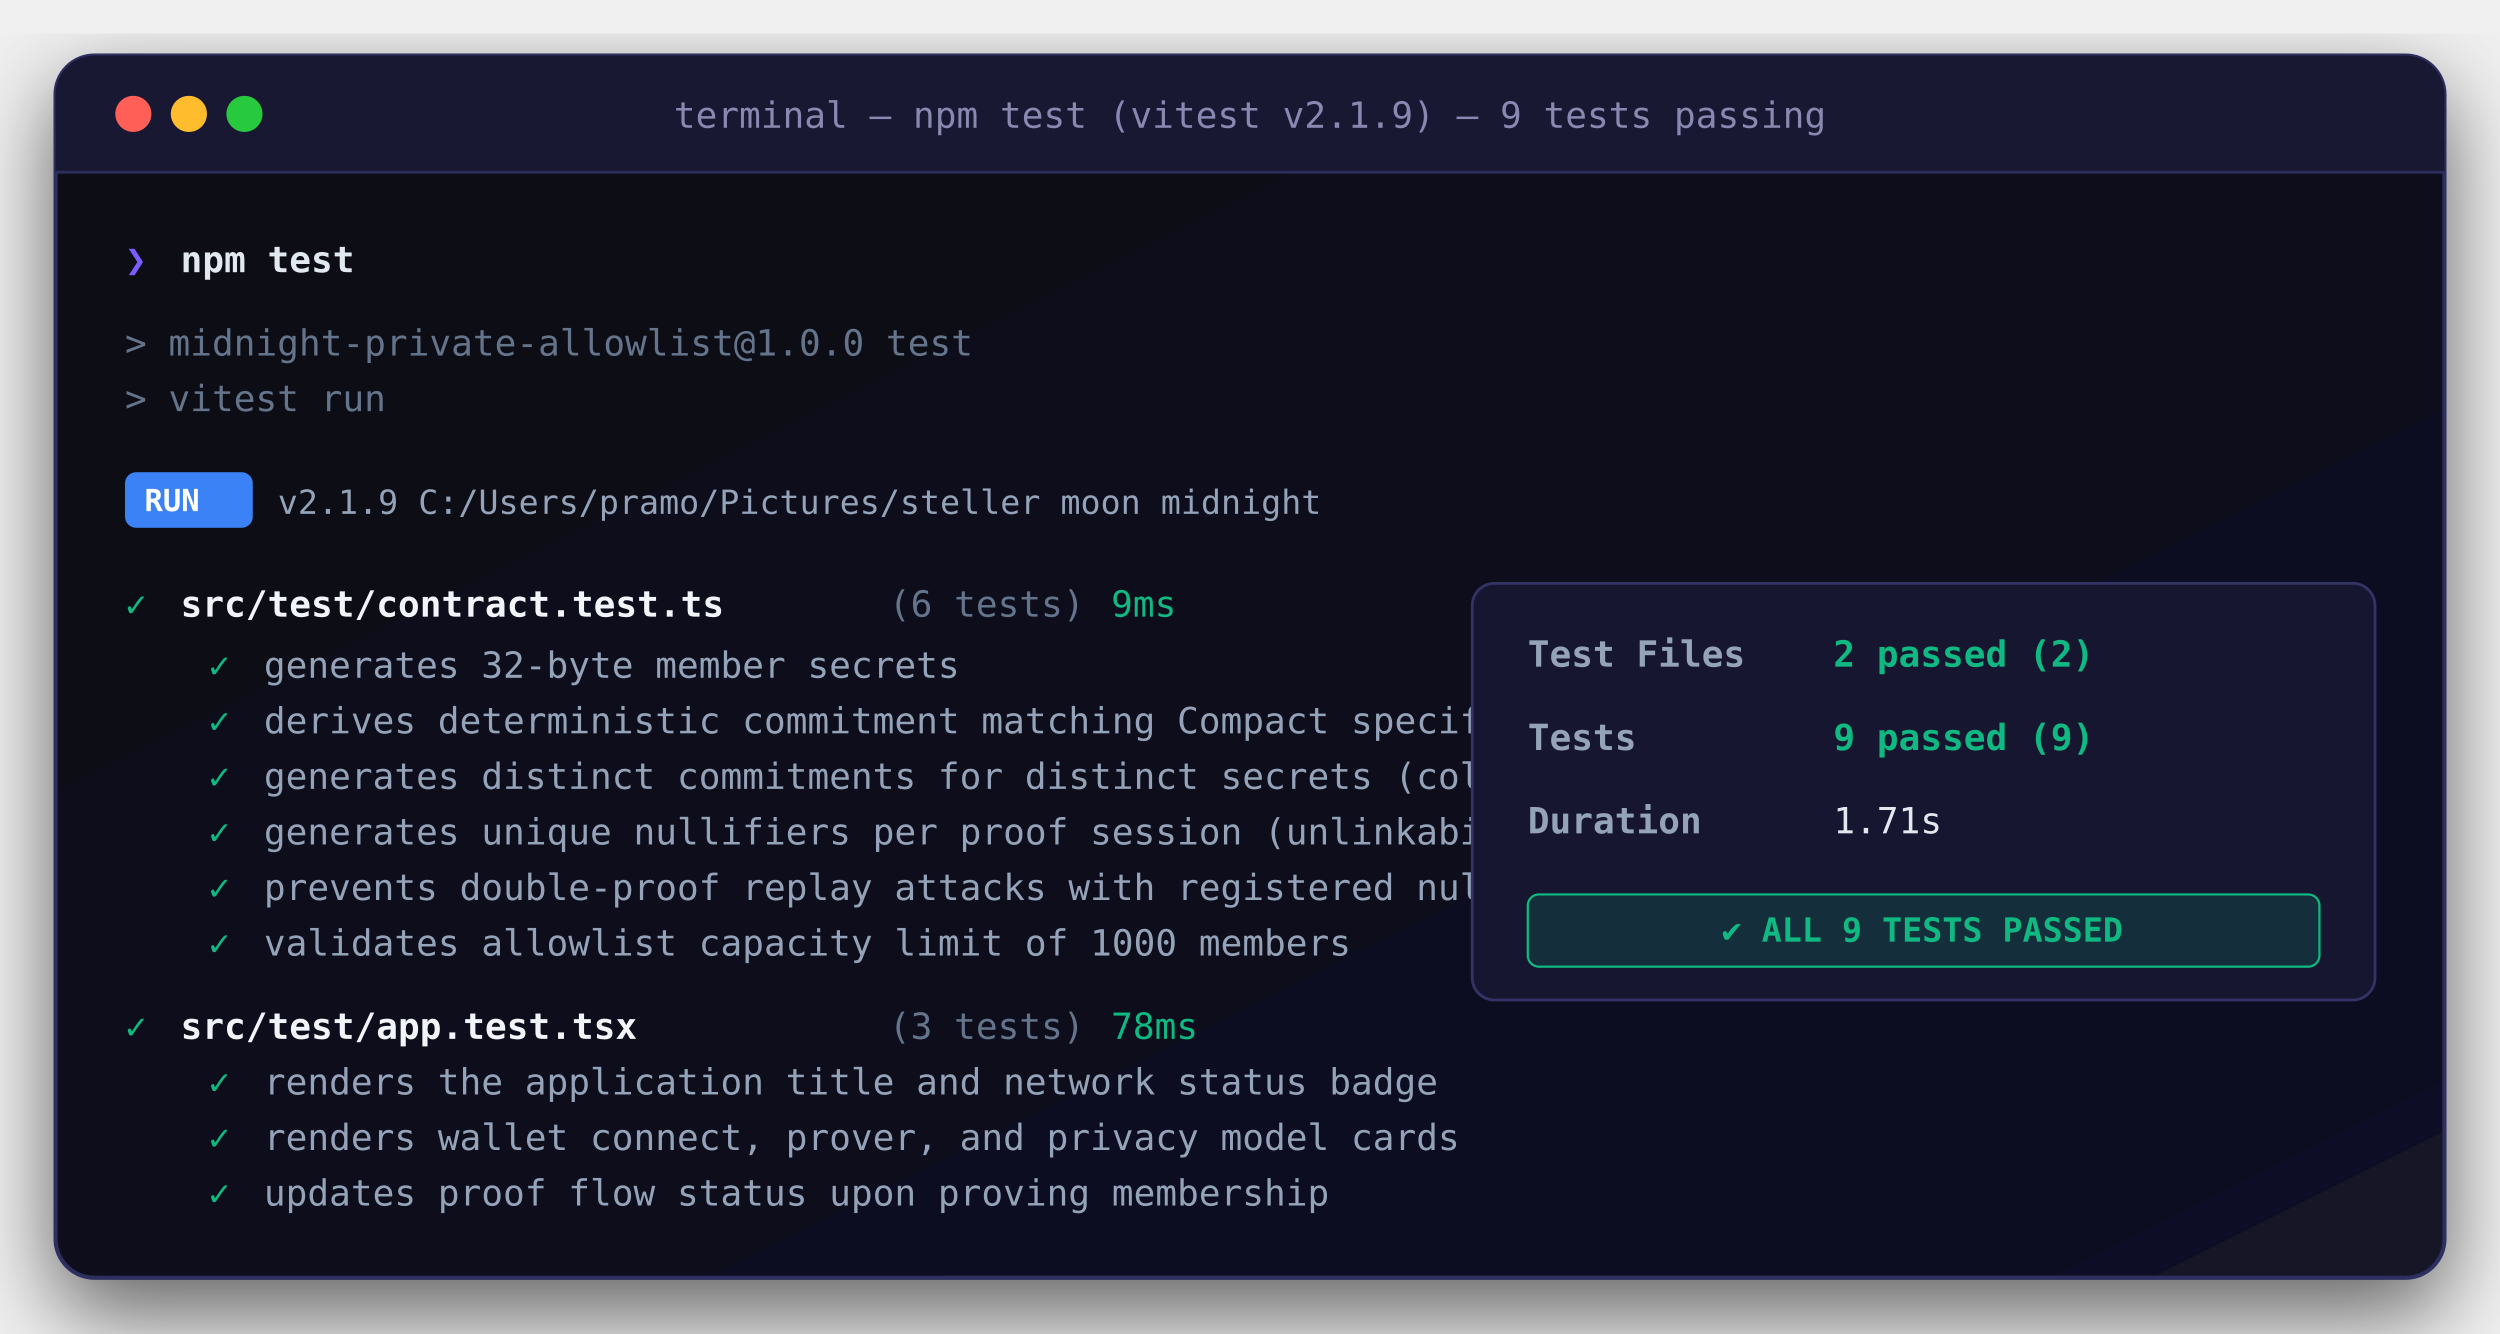
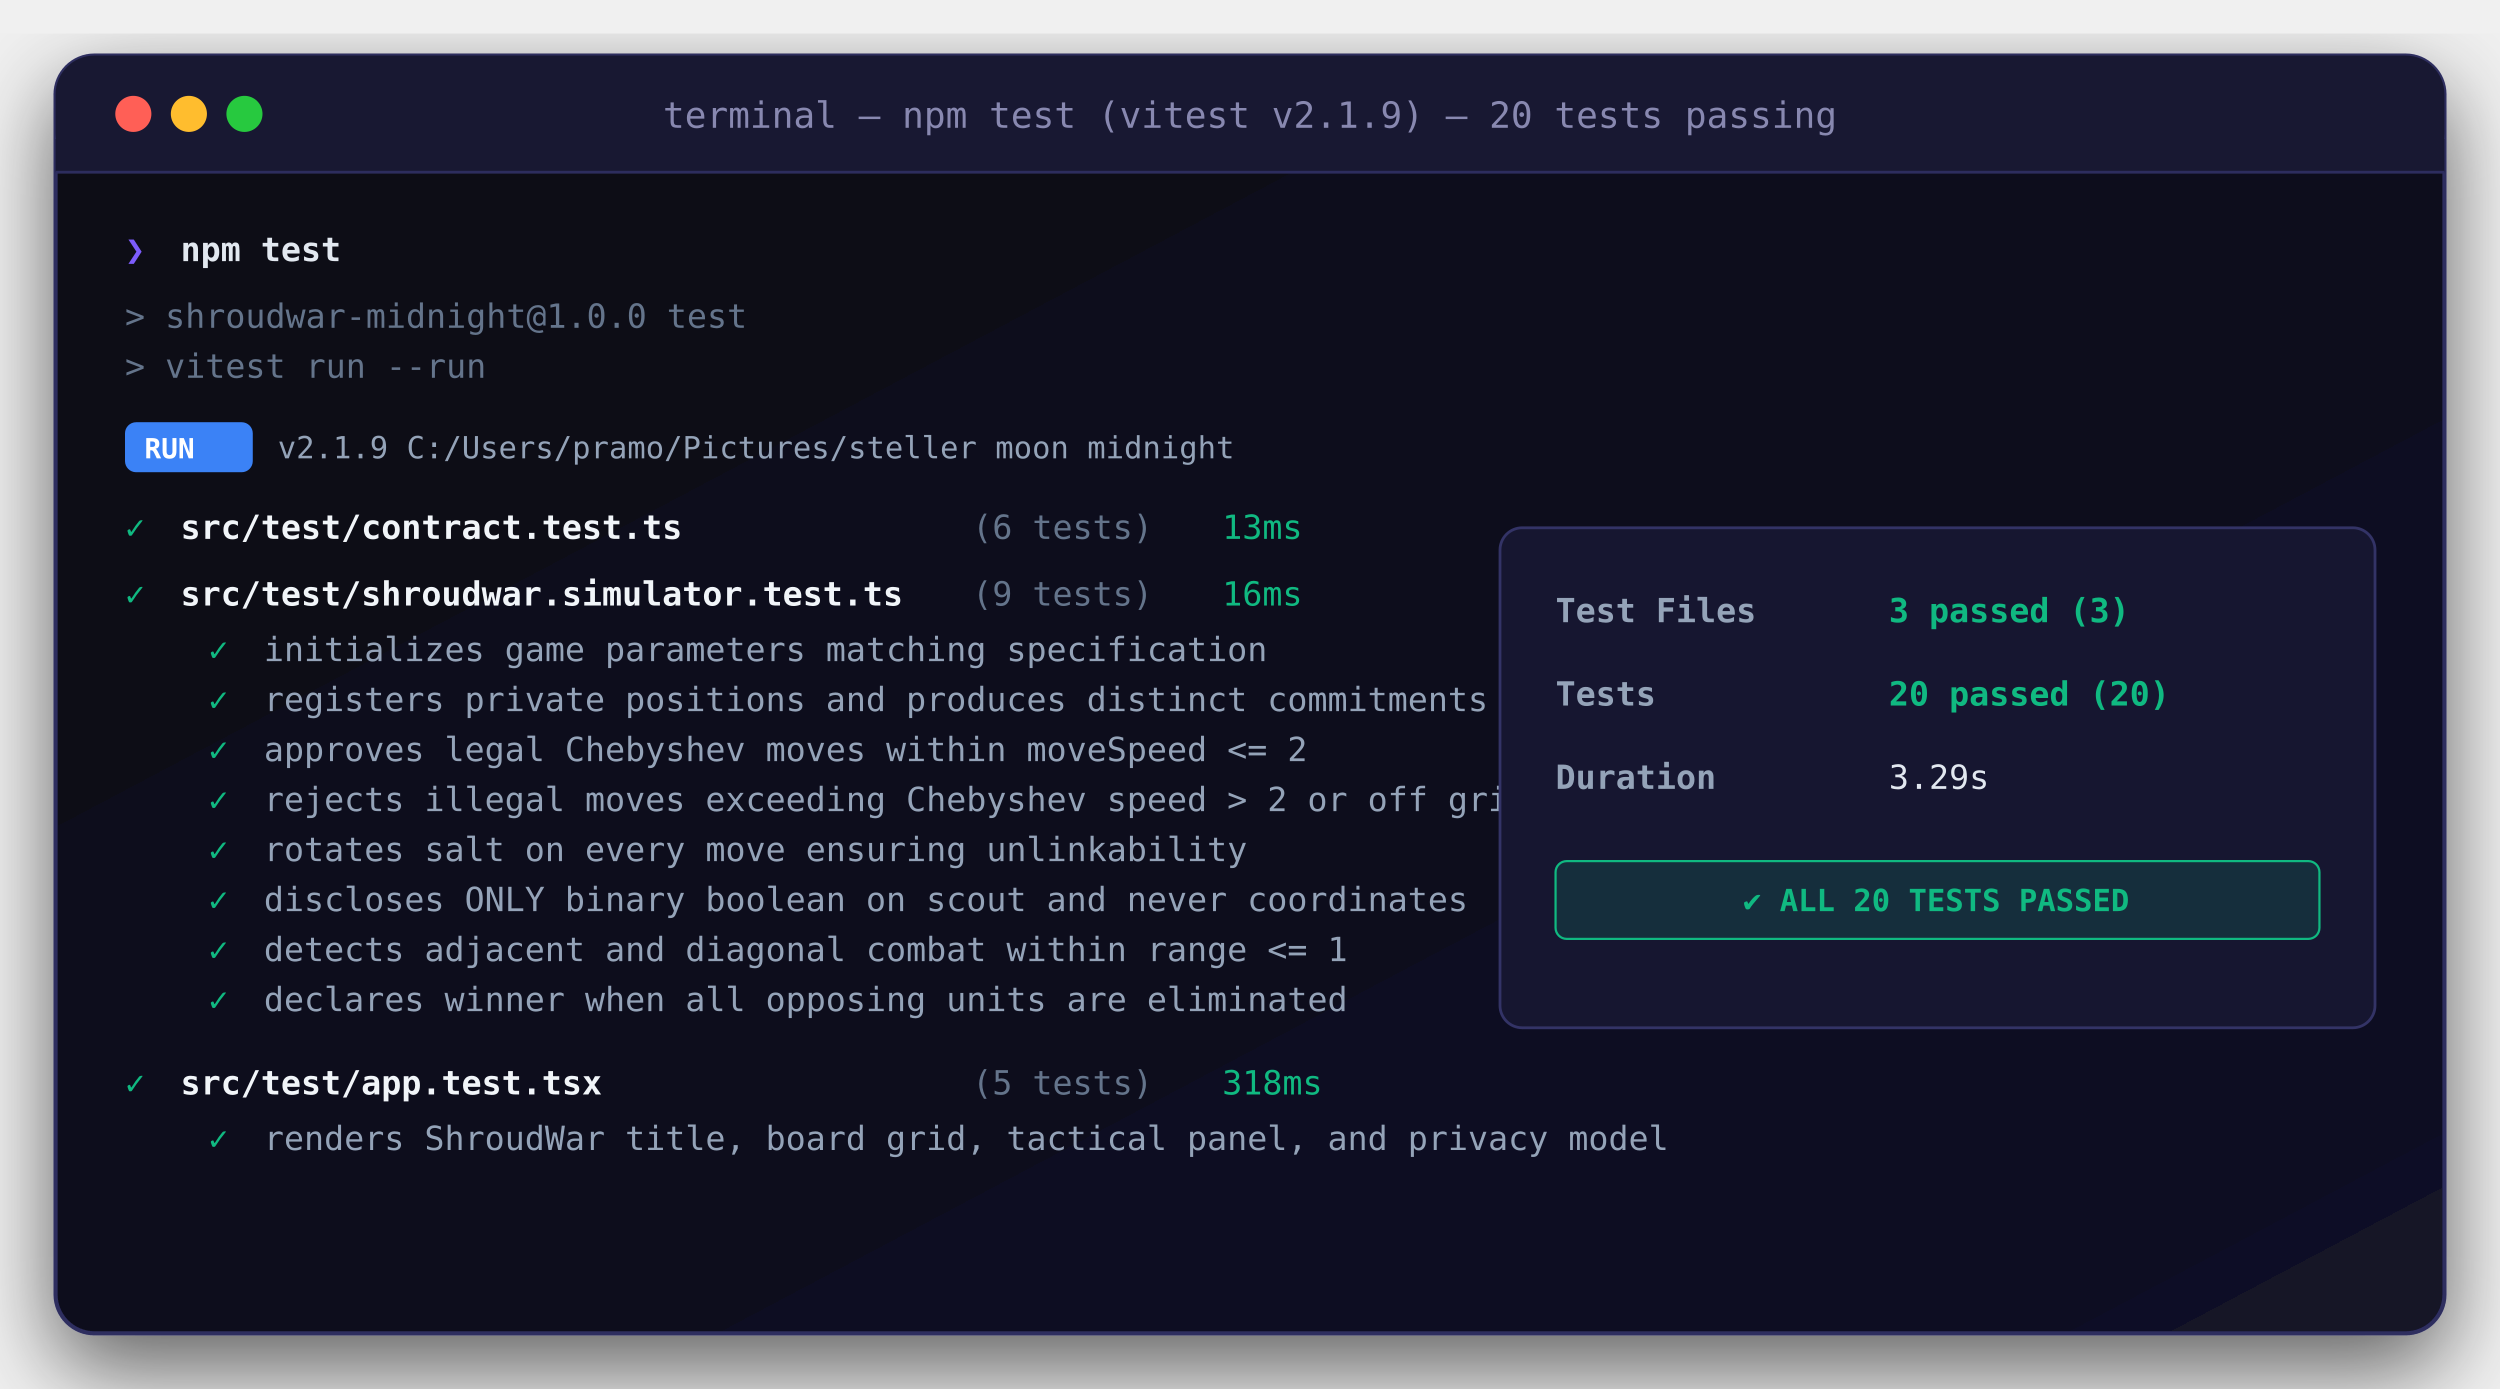
- <svg xmlns="http://www.w3.org/2000/svg" viewBox="0 0 900 480" width="100%" height="100%">
+ <svg xmlns="http://www.w3.org/2000/svg" viewBox="0 0 900 500" width="100%" height="100%">
  <defs>
    <linearGradient id="termGrad" x1="0" y1="0" x2="1" y2="1">
      <stop offset="0%" stop-color="#0a0a14" />
      <stop offset="100%" stop-color="#121226" />
    </linearGradient>
    <filter id="shadow" x="-5%" y="-5%" width="110%" height="110%">
      <feDropShadow dx="0" dy="12" stdDeviation="16" flood-color="#000000" flood-opacity="0.6" />
    </filter>
  </defs>
-   <rect x="20" y="20" width="860" height="440" rx="14" fill="url(#termGrad)" stroke="#2d2d5e" stroke-width="1.5" filter="url(#shadow)" />
+   <rect x="20" y="20" width="860" height="460" rx="14" fill="url(#termGrad)" stroke="#2d2d5e" stroke-width="1.5" filter="url(#shadow)" />
  <rect x="20" y="20" width="860" height="42" rx="14" fill="#181832" />
  <rect x="20" y="50" width="860" height="12" fill="#181832" />
  <line x1="20" y1="62" x2="880" y2="62" stroke="#2d2d5e" stroke-width="1" />
  <circle cx="48" cy="41" r="6.5" fill="#ff5f56" />
  <circle cx="68" cy="41" r="6.5" fill="#ffbd2e" />
  <circle cx="88" cy="41" r="6.5" fill="#27c93f" />
-   <text x="450" y="46" fill="#8888b0" font-family="'JetBrains Mono', 'Fira Code', monospace" font-size="13" font-weight="500" text-anchor="middle">terminal — npm test (vitest v2.1.9) — 9 tests passing</text>
-   <g font-family="'JetBrains Mono', 'Fira Code', 'Cascadia Code', monospace" font-size="13" line-height="1.6">
-     <text x="45" y="98" fill="#7c5cfc" font-weight="700">❯</text>
-     <text x="65" y="98" fill="#e2e8f0" font-weight="600">npm test</text>
-     <text x="45" y="128" fill="#64748b">&gt; midnight-private-allowlist@1.0.0 test</text>
-     <text x="45" y="148" fill="#64748b">&gt; vitest run</text>
-     <rect x="45" y="170" width="46" height="20" rx="4" fill="#3b82f6" />
-     <text x="52" y="184" fill="#ffffff" font-weight="700" font-size="11">RUN</text>
-     <text x="100" y="185" fill="#94a3b8" font-size="12">v2.1.9 C:/Users/pramo/Pictures/steller moon midnight</text>
-     <text x="45" y="222" fill="#10b981" font-weight="bold">✓</text>
-     <text x="65" y="222" fill="#f1f5f9" font-weight="600">src/test/contract.test.ts</text>
-     <text x="320" y="222" fill="#64748b">(6 tests)</text>
-     <text x="400" y="222" fill="#10b981">9ms</text>
-     <text x="75" y="244" fill="#10b981">✓</text>
-     <text x="95" y="244" fill="#94a3b8">generates 32-byte member secrets</text>
-     <text x="75" y="264" fill="#10b981">✓</text>
-     <text x="95" y="264" fill="#94a3b8">derives deterministic commitment matching Compact specification</text>
-     <text x="75" y="284" fill="#10b981">✓</text>
-     <text x="95" y="284" fill="#94a3b8">generates distinct commitments for distinct secrets (collision resistance)</text>
-     <text x="75" y="304" fill="#10b981">✓</text>
-     <text x="95" y="304" fill="#94a3b8">generates unique nullifiers per proof session (unlinkability)</text>
-     <text x="75" y="324" fill="#10b981">✓</text>
-     <text x="95" y="324" fill="#94a3b8">prevents double-proof replay attacks with registered nullifiers</text>
-     <text x="75" y="344" fill="#10b981">✓</text>
-     <text x="95" y="344" fill="#94a3b8">validates allowlist capacity limit of 1000 members</text>
-     <text x="45" y="374" fill="#10b981" font-weight="bold">✓</text>
-     <text x="65" y="374" fill="#f1f5f9" font-weight="600">src/test/app.test.tsx</text>
-     <text x="320" y="374" fill="#64748b">(3 tests)</text>
-     <text x="400" y="374" fill="#10b981">78ms</text>
-     <text x="75" y="394" fill="#10b981">✓</text>
-     <text x="95" y="394" fill="#94a3b8">renders the application title and network status badge</text>
+   <text x="450" y="46" fill="#8888b0" font-family="'JetBrains Mono', 'Fira Code', monospace" font-size="13" font-weight="500" text-anchor="middle">terminal — npm test (vitest v2.1.9) — 20 tests passing</text>
+   <g font-family="'JetBrains Mono', 'Fira Code', 'Cascadia Code', monospace" font-size="12" line-height="1.5">
+     <text x="45" y="94" fill="#7c5cfc" font-weight="700">❯</text>
+     <text x="65" y="94" fill="#e2e8f0" font-weight="600">npm test</text>
+     <text x="45" y="118" fill="#64748b">&gt; shroudwar-midnight@1.0.0 test</text>
+     <text x="45" y="136" fill="#64748b">&gt; vitest run --run</text>
+     <rect x="45" y="152" width="46" height="18" rx="4" fill="#3b82f6" />
+     <text x="52" y="165" fill="#ffffff" font-weight="700" font-size="10">RUN</text>
+     <text x="100" y="165" fill="#94a3b8" font-size="11">v2.1.9 C:/Users/pramo/Pictures/steller moon midnight</text>
+     <text x="45" y="194" fill="#10b981" font-weight="bold">✓</text>
+     <text x="65" y="194" fill="#f1f5f9" font-weight="600">src/test/contract.test.ts</text>
+     <text x="350" y="194" fill="#64748b">(6 tests)</text>
+     <text x="440" y="194" fill="#10b981">13ms</text>
+     <text x="45" y="218" fill="#10b981" font-weight="bold">✓</text>
+     <text x="65" y="218" fill="#f1f5f9" font-weight="600">src/test/shroudwar.simulator.test.ts</text>
+     <text x="350" y="218" fill="#64748b">(9 tests)</text>
+     <text x="440" y="218" fill="#10b981">16ms</text>
+     <text x="75" y="238" fill="#10b981">✓</text>
+     <text x="95" y="238" fill="#94a3b8">initializes game parameters matching specification</text>
+     <text x="75" y="256" fill="#10b981">✓</text>
+     <text x="95" y="256" fill="#94a3b8">registers private positions and produces distinct commitments</text>
+     <text x="75" y="274" fill="#10b981">✓</text>
+     <text x="95" y="274" fill="#94a3b8">approves legal Chebyshev moves within moveSpeed &lt;= 2</text>
+     <text x="75" y="292" fill="#10b981">✓</text>
+     <text x="95" y="292" fill="#94a3b8">rejects illegal moves exceeding Chebyshev speed &gt; 2 or off grid</text>
+     <text x="75" y="310" fill="#10b981">✓</text>
+     <text x="95" y="310" fill="#94a3b8">rotates salt on every move ensuring unlinkability</text>
+     <text x="75" y="328" fill="#10b981">✓</text>
+     <text x="95" y="328" fill="#94a3b8">discloses ONLY binary boolean on scout and never coordinates</text>
+     <text x="75" y="346" fill="#10b981">✓</text>
+     <text x="95" y="346" fill="#94a3b8">detects adjacent and diagonal combat within range &lt;= 1</text>
+     <text x="75" y="364" fill="#10b981">✓</text>
+     <text x="95" y="364" fill="#94a3b8">declares winner when all opposing units are eliminated</text>
+     <text x="45" y="394" fill="#10b981" font-weight="bold">✓</text>
+     <text x="65" y="394" fill="#f1f5f9" font-weight="600">src/test/app.test.tsx</text>
+     <text x="350" y="394" fill="#64748b">(5 tests)</text>
+     <text x="440" y="394" fill="#10b981">318ms</text>
    <text x="75" y="414" fill="#10b981">✓</text>
-     <text x="95" y="414" fill="#94a3b8">renders wallet connect, prover, and privacy model cards</text>
-     <text x="75" y="434" fill="#10b981">✓</text>
-     <text x="95" y="434" fill="#94a3b8">updates proof flow status upon proving membership</text>
+     <text x="95" y="414" fill="#94a3b8">renders ShroudWar title, board grid, tactical panel, and privacy model</text>
  </g>
-   <rect x="530" y="210" width="325" height="150" rx="8" fill="#161630" stroke="#333366" stroke-width="1" />
-   <text x="550" y="240" fill="#94a3b8" font-family="'JetBrains Mono', monospace" font-size="13" font-weight="600">Test Files</text>
-   <text x="660" y="240" fill="#10b981" font-family="'JetBrains Mono', monospace" font-size="13" font-weight="700">2 passed (2)</text>
-   <text x="550" y="270" fill="#94a3b8" font-family="'JetBrains Mono', monospace" font-size="13" font-weight="600">Tests</text>
-   <text x="660" y="270" fill="#10b981" font-family="'JetBrains Mono', monospace" font-size="13" font-weight="700">9 passed (9)</text>
-   <text x="550" y="300" fill="#94a3b8" font-family="'JetBrains Mono', monospace" font-size="13" font-weight="600">Duration</text>
-   <text x="660" y="300" fill="#e2e8f0" font-family="'JetBrains Mono', monospace" font-size="13">1.71s</text>
-   <rect x="550" y="322" width="285" height="26" rx="4" fill="#10b981" fill-opacity="0.15" stroke="#10b981" stroke-width="0.8" />
-   <text x="692" y="339" fill="#10b981" font-family="'JetBrains Mono', monospace" font-size="12" font-weight="700" text-anchor="middle">✔ ALL 9 TESTS PASSED</text>
+   <rect x="540" y="190" width="315" height="180" rx="8" fill="#161630" stroke="#333366" stroke-width="1" />
+   <text x="560" y="224" fill="#94a3b8" font-family="'JetBrains Mono', monospace" font-size="12" font-weight="600">Test Files</text>
+   <text x="680" y="224" fill="#10b981" font-family="'JetBrains Mono', monospace" font-size="12" font-weight="700">3 passed (3)</text>
+   <text x="560" y="254" fill="#94a3b8" font-family="'JetBrains Mono', monospace" font-size="12" font-weight="600">Tests</text>
+   <text x="680" y="254" fill="#10b981" font-family="'JetBrains Mono', monospace" font-size="12" font-weight="700">20 passed (20)</text>
+   <text x="560" y="284" fill="#94a3b8" font-family="'JetBrains Mono', monospace" font-size="12" font-weight="600">Duration</text>
+   <text x="680" y="284" fill="#e2e8f0" font-family="'JetBrains Mono', monospace" font-size="12">3.29s</text>
+   <rect x="560" y="310" width="275" height="28" rx="4" fill="#10b981" fill-opacity="0.15" stroke="#10b981" stroke-width="0.8" />
+   <text x="697" y="328" fill="#10b981" font-family="'JetBrains Mono', monospace" font-size="11" font-weight="700" text-anchor="middle">✔ ALL 20 TESTS PASSED</text>
</svg>
